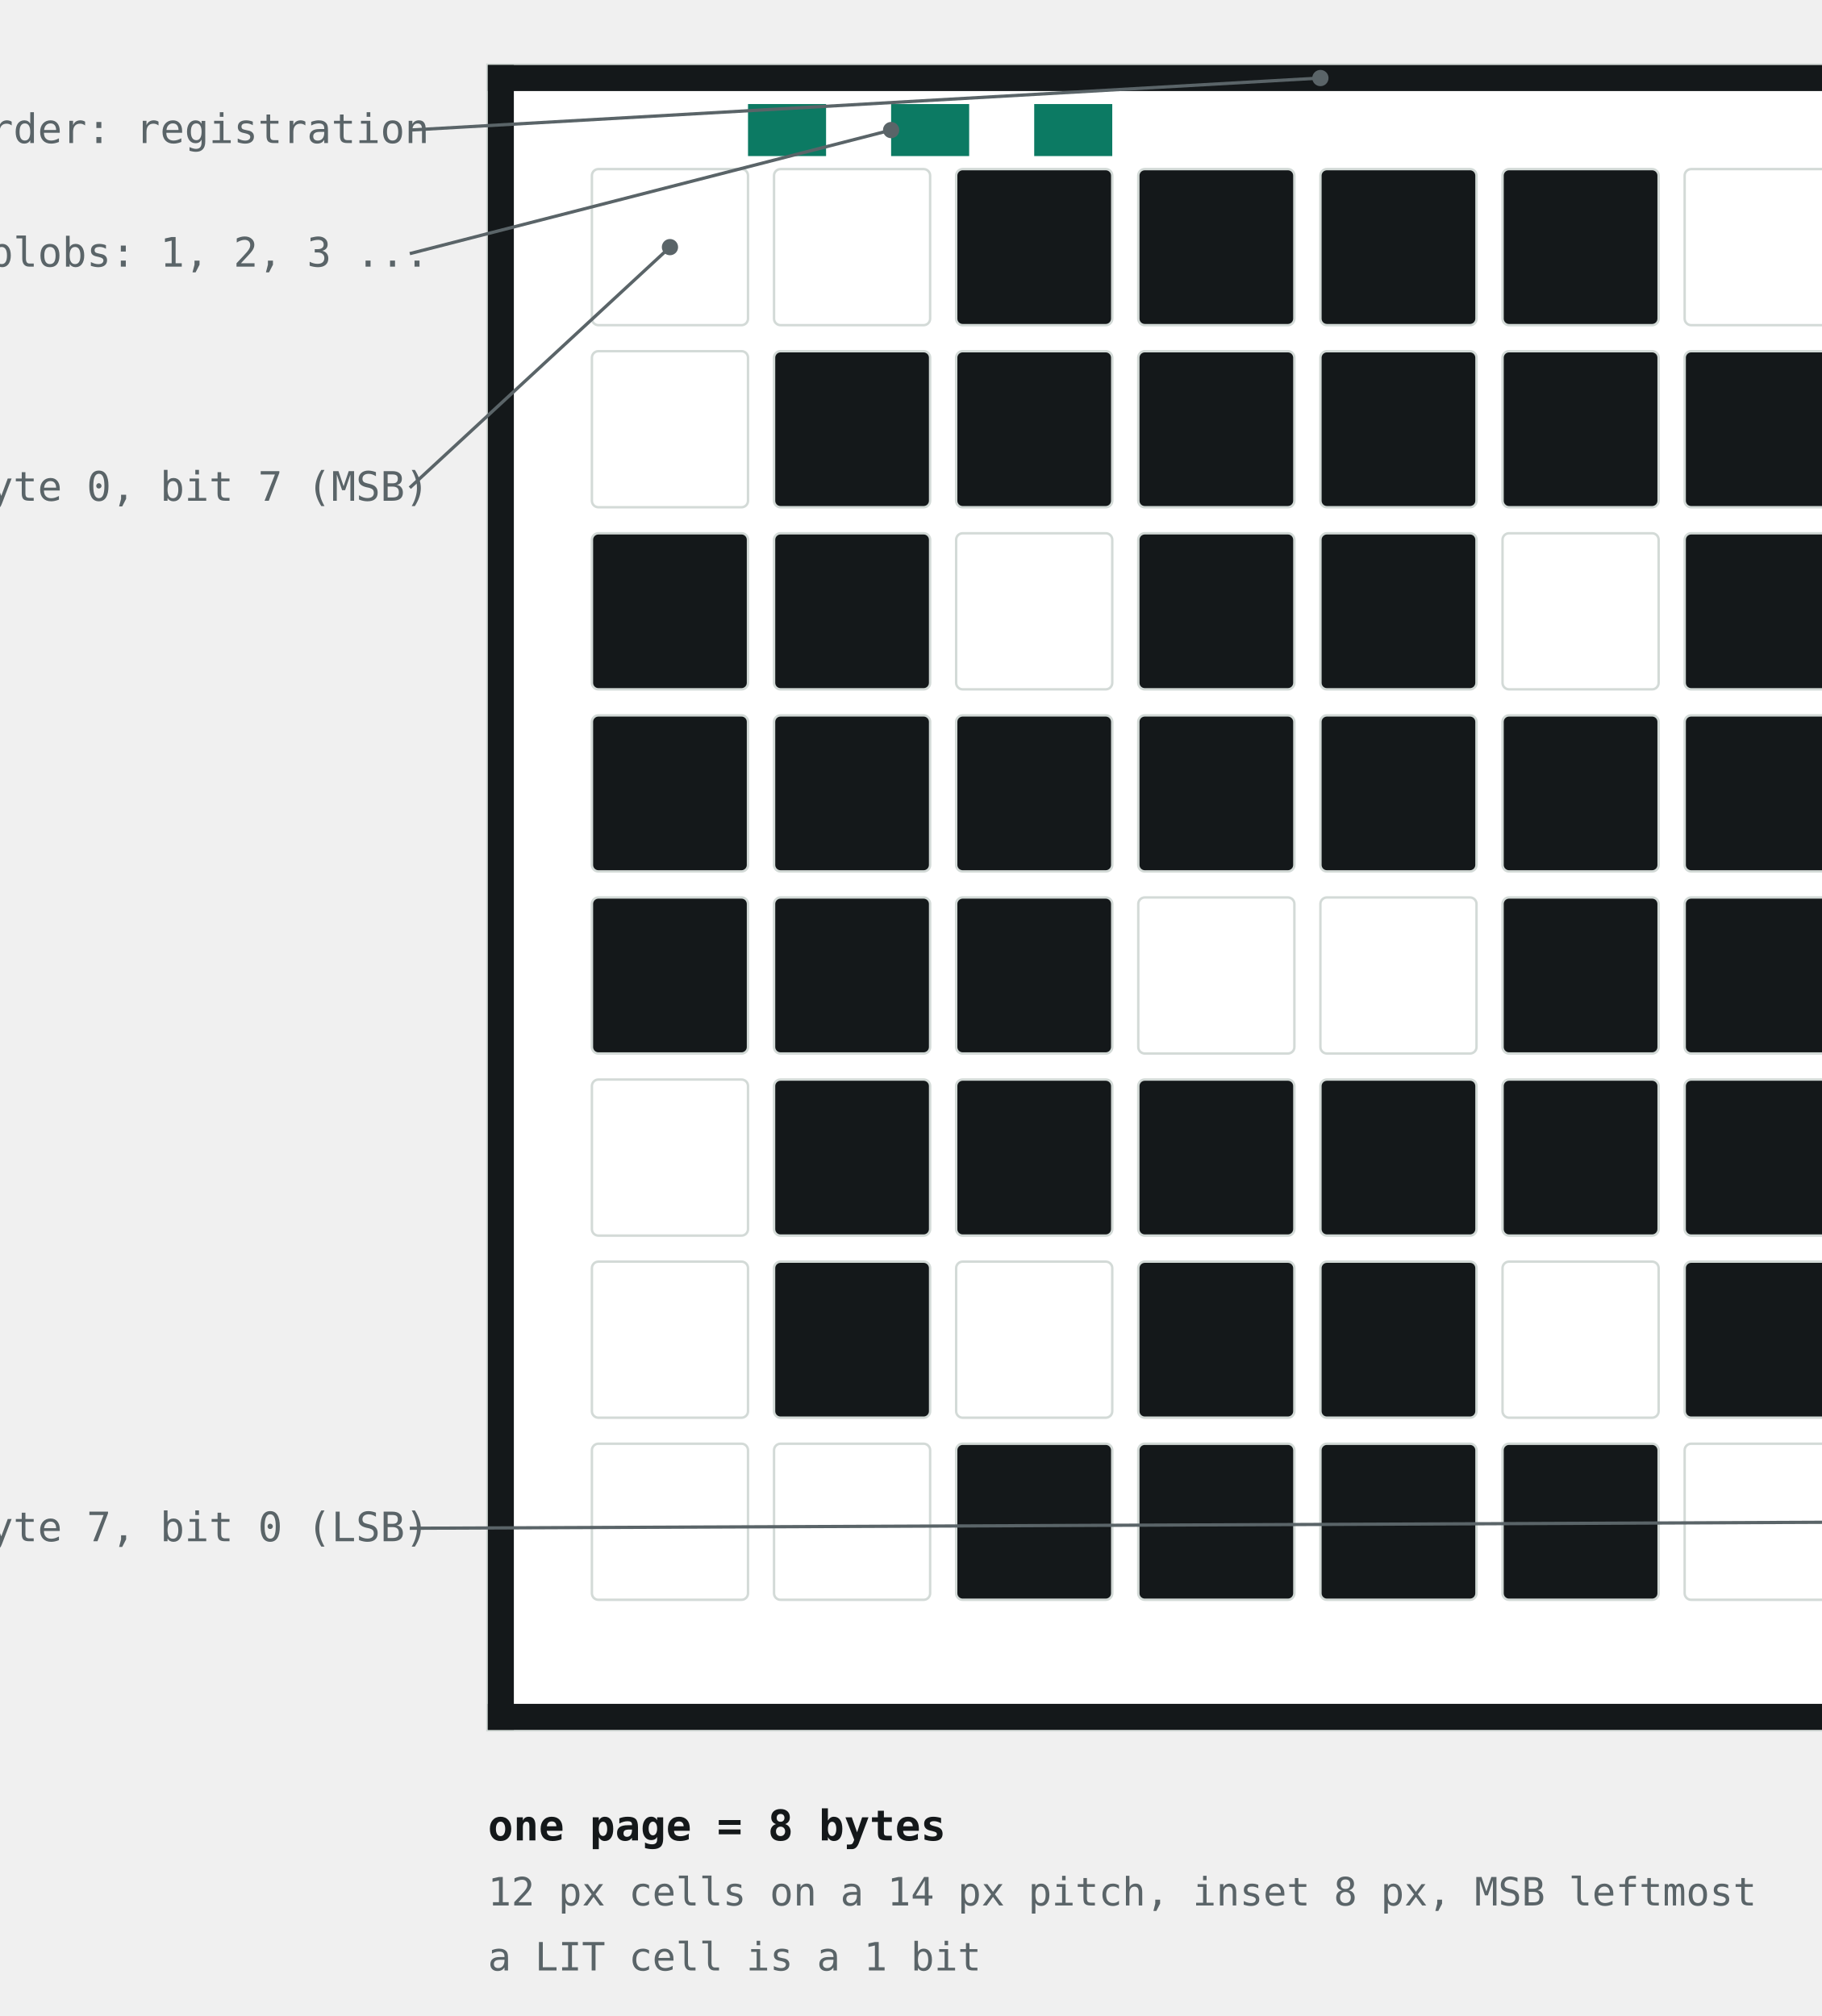
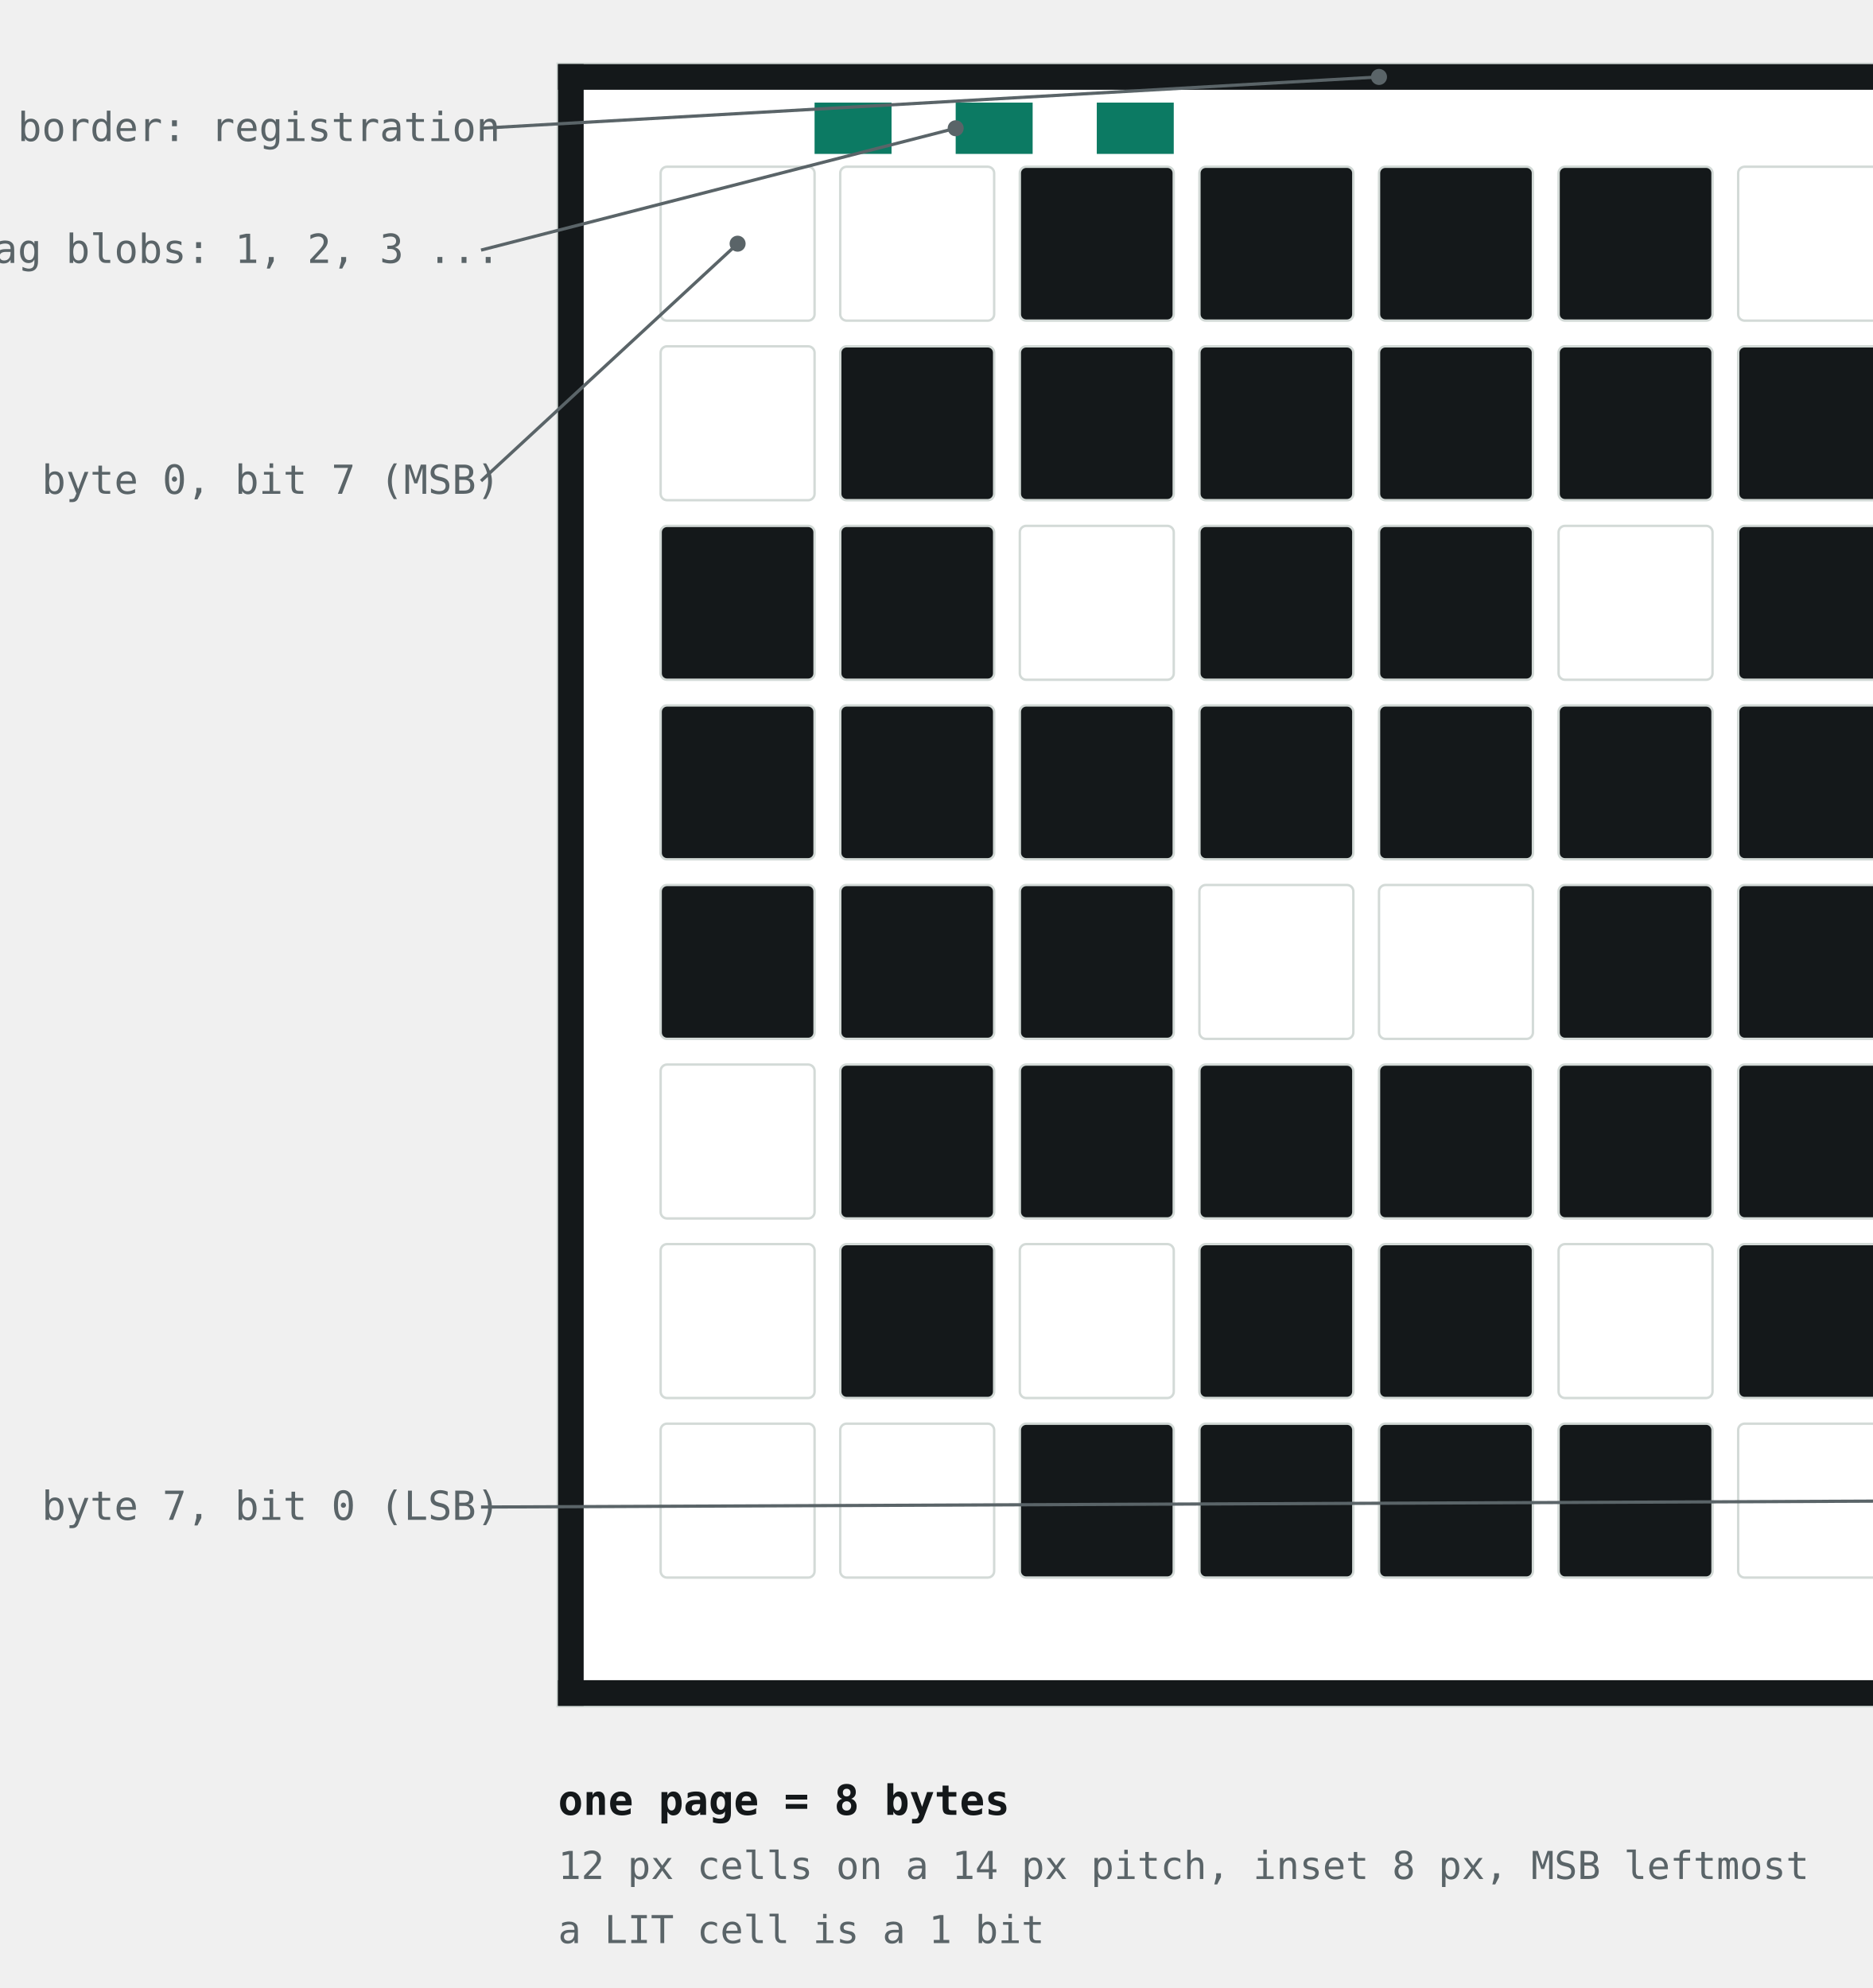
- <svg xmlns="http://www.w3.org/2000/svg" width="560" height="620" viewBox="0 0 560 620" font-family="ui-monospace,SFMono-Regular,Menlo,monospace" role="img" aria-label="layout of one 128 by 128 payload page">
+ <svg xmlns="http://www.w3.org/2000/svg" width="584" height="620" viewBox="-24 0 584 620" font-family="ui-monospace,SFMono-Regular,Menlo,monospace" role="img" aria-label="layout of one 128 by 128 payload page">
  <rect x="150.0" y="20" width="512.0" height="512.0" fill="#FFFFFF" stroke="#D3DAD7" />
  <rect x="150.0" y="20.0" width="512.0" height="8.0" fill="#14181A" />
  <rect x="150.0" y="524.0" width="512.0" height="8.0" fill="#14181A" />
  <rect x="150.0" y="20.0" width="8.0" height="512.0" fill="#14181A" />
  <rect x="654.0" y="20.0" width="8.0" height="512.0" fill="#14181A" />
  <rect x="230.0" y="32.0" width="24.0" height="16.0" fill="#0C7A63" />
  <rect x="274.0" y="32.0" width="24.0" height="16.0" fill="#0C7A63" />
  <rect x="318.0" y="32.0" width="24.0" height="16.0" fill="#0C7A63" />
  <rect x="182.0" y="52.0" width="48.0" height="48.0" rx="2" fill="none" stroke="#D3DAD7" stroke-width="0.75" />
  <rect x="238.0" y="52.0" width="48.0" height="48.0" rx="2" fill="none" stroke="#D3DAD7" stroke-width="0.75" />
  <rect x="294.0" y="52.0" width="48.0" height="48.0" rx="2" fill="#14181A" stroke="#D3DAD7" stroke-width="0.75" />
  <rect x="350.0" y="52.0" width="48.0" height="48.0" rx="2" fill="#14181A" stroke="#D3DAD7" stroke-width="0.75" />
  <rect x="406.0" y="52.0" width="48.0" height="48.0" rx="2" fill="#14181A" stroke="#D3DAD7" stroke-width="0.75" />
  <rect x="462.0" y="52.0" width="48.0" height="48.0" rx="2" fill="#14181A" stroke="#D3DAD7" stroke-width="0.75" />
  <rect x="518.0" y="52.0" width="48.0" height="48.0" rx="2" fill="none" stroke="#D3DAD7" stroke-width="0.75" />
  <rect x="574.0" y="52.0" width="48.0" height="48.0" rx="2" fill="none" stroke="#D3DAD7" stroke-width="0.75" />
  <rect x="182.0" y="108.0" width="48.0" height="48.0" rx="2" fill="none" stroke="#D3DAD7" stroke-width="0.75" />
  <rect x="238.0" y="108.0" width="48.0" height="48.0" rx="2" fill="#14181A" stroke="#D3DAD7" stroke-width="0.75" />
  <rect x="294.0" y="108.0" width="48.0" height="48.0" rx="2" fill="#14181A" stroke="#D3DAD7" stroke-width="0.75" />
  <rect x="350.0" y="108.0" width="48.0" height="48.0" rx="2" fill="#14181A" stroke="#D3DAD7" stroke-width="0.75" />
  <rect x="406.0" y="108.0" width="48.0" height="48.0" rx="2" fill="#14181A" stroke="#D3DAD7" stroke-width="0.75" />
  <rect x="462.0" y="108.0" width="48.0" height="48.0" rx="2" fill="#14181A" stroke="#D3DAD7" stroke-width="0.75" />
  <rect x="518.0" y="108.0" width="48.0" height="48.0" rx="2" fill="#14181A" stroke="#D3DAD7" stroke-width="0.75" />
  <rect x="574.0" y="108.0" width="48.0" height="48.0" rx="2" fill="none" stroke="#D3DAD7" stroke-width="0.75" />
  <rect x="182.0" y="164.0" width="48.0" height="48.0" rx="2" fill="#14181A" stroke="#D3DAD7" stroke-width="0.75" />
  <rect x="238.0" y="164.0" width="48.0" height="48.0" rx="2" fill="#14181A" stroke="#D3DAD7" stroke-width="0.75" />
  <rect x="294.0" y="164.0" width="48.0" height="48.0" rx="2" fill="none" stroke="#D3DAD7" stroke-width="0.75" />
  <rect x="350.0" y="164.0" width="48.0" height="48.0" rx="2" fill="#14181A" stroke="#D3DAD7" stroke-width="0.75" />
  <rect x="406.0" y="164.0" width="48.0" height="48.0" rx="2" fill="#14181A" stroke="#D3DAD7" stroke-width="0.75" />
  <rect x="462.0" y="164.0" width="48.0" height="48.0" rx="2" fill="none" stroke="#D3DAD7" stroke-width="0.75" />
  <rect x="518.0" y="164.0" width="48.0" height="48.0" rx="2" fill="#14181A" stroke="#D3DAD7" stroke-width="0.75" />
  <rect x="574.0" y="164.0" width="48.0" height="48.0" rx="2" fill="#14181A" stroke="#D3DAD7" stroke-width="0.75" />
  <rect x="182.0" y="220.0" width="48.0" height="48.0" rx="2" fill="#14181A" stroke="#D3DAD7" stroke-width="0.75" />
  <rect x="238.0" y="220.0" width="48.0" height="48.0" rx="2" fill="#14181A" stroke="#D3DAD7" stroke-width="0.75" />
  <rect x="294.0" y="220.0" width="48.0" height="48.0" rx="2" fill="#14181A" stroke="#D3DAD7" stroke-width="0.75" />
  <rect x="350.0" y="220.0" width="48.0" height="48.0" rx="2" fill="#14181A" stroke="#D3DAD7" stroke-width="0.75" />
  <rect x="406.0" y="220.0" width="48.0" height="48.0" rx="2" fill="#14181A" stroke="#D3DAD7" stroke-width="0.75" />
  <rect x="462.0" y="220.0" width="48.0" height="48.0" rx="2" fill="#14181A" stroke="#D3DAD7" stroke-width="0.75" />
  <rect x="518.0" y="220.0" width="48.0" height="48.0" rx="2" fill="#14181A" stroke="#D3DAD7" stroke-width="0.75" />
  <rect x="574.0" y="220.0" width="48.0" height="48.0" rx="2" fill="#14181A" stroke="#D3DAD7" stroke-width="0.75" />
  <rect x="182.0" y="276.0" width="48.0" height="48.0" rx="2" fill="#14181A" stroke="#D3DAD7" stroke-width="0.75" />
  <rect x="238.0" y="276.0" width="48.0" height="48.0" rx="2" fill="#14181A" stroke="#D3DAD7" stroke-width="0.75" />
  <rect x="294.0" y="276.0" width="48.0" height="48.0" rx="2" fill="#14181A" stroke="#D3DAD7" stroke-width="0.75" />
  <rect x="350.0" y="276.0" width="48.0" height="48.0" rx="2" fill="none" stroke="#D3DAD7" stroke-width="0.75" />
  <rect x="406.0" y="276.0" width="48.0" height="48.0" rx="2" fill="none" stroke="#D3DAD7" stroke-width="0.75" />
  <rect x="462.0" y="276.0" width="48.0" height="48.0" rx="2" fill="#14181A" stroke="#D3DAD7" stroke-width="0.75" />
  <rect x="518.0" y="276.0" width="48.0" height="48.0" rx="2" fill="#14181A" stroke="#D3DAD7" stroke-width="0.75" />
  <rect x="574.0" y="276.0" width="48.0" height="48.0" rx="2" fill="#14181A" stroke="#D3DAD7" stroke-width="0.75" />
  <rect x="182.0" y="332.0" width="48.0" height="48.0" rx="2" fill="none" stroke="#D3DAD7" stroke-width="0.75" />
  <rect x="238.0" y="332.0" width="48.0" height="48.0" rx="2" fill="#14181A" stroke="#D3DAD7" stroke-width="0.75" />
  <rect x="294.0" y="332.0" width="48.0" height="48.0" rx="2" fill="#14181A" stroke="#D3DAD7" stroke-width="0.75" />
  <rect x="350.0" y="332.0" width="48.0" height="48.0" rx="2" fill="#14181A" stroke="#D3DAD7" stroke-width="0.75" />
  <rect x="406.0" y="332.0" width="48.0" height="48.0" rx="2" fill="#14181A" stroke="#D3DAD7" stroke-width="0.75" />
  <rect x="462.0" y="332.0" width="48.0" height="48.0" rx="2" fill="#14181A" stroke="#D3DAD7" stroke-width="0.75" />
  <rect x="518.0" y="332.0" width="48.0" height="48.0" rx="2" fill="#14181A" stroke="#D3DAD7" stroke-width="0.75" />
  <rect x="574.0" y="332.0" width="48.0" height="48.0" rx="2" fill="none" stroke="#D3DAD7" stroke-width="0.75" />
  <rect x="182.0" y="388.0" width="48.0" height="48.0" rx="2" fill="none" stroke="#D3DAD7" stroke-width="0.75" />
  <rect x="238.0" y="388.0" width="48.0" height="48.0" rx="2" fill="#14181A" stroke="#D3DAD7" stroke-width="0.75" />
  <rect x="294.0" y="388.0" width="48.0" height="48.0" rx="2" fill="none" stroke="#D3DAD7" stroke-width="0.75" />
  <rect x="350.0" y="388.0" width="48.0" height="48.0" rx="2" fill="#14181A" stroke="#D3DAD7" stroke-width="0.75" />
  <rect x="406.0" y="388.0" width="48.0" height="48.0" rx="2" fill="#14181A" stroke="#D3DAD7" stroke-width="0.75" />
  <rect x="462.0" y="388.0" width="48.0" height="48.0" rx="2" fill="none" stroke="#D3DAD7" stroke-width="0.75" />
  <rect x="518.0" y="388.0" width="48.0" height="48.0" rx="2" fill="#14181A" stroke="#D3DAD7" stroke-width="0.75" />
  <rect x="574.0" y="388.0" width="48.0" height="48.0" rx="2" fill="none" stroke="#D3DAD7" stroke-width="0.75" />
  <rect x="182.0" y="444.0" width="48.0" height="48.0" rx="2" fill="none" stroke="#D3DAD7" stroke-width="0.75" />
  <rect x="238.0" y="444.0" width="48.0" height="48.0" rx="2" fill="none" stroke="#D3DAD7" stroke-width="0.75" />
  <rect x="294.0" y="444.0" width="48.0" height="48.0" rx="2" fill="#14181A" stroke="#D3DAD7" stroke-width="0.75" />
  <rect x="350.0" y="444.0" width="48.0" height="48.0" rx="2" fill="#14181A" stroke="#D3DAD7" stroke-width="0.75" />
  <rect x="406.0" y="444.0" width="48.0" height="48.0" rx="2" fill="#14181A" stroke="#D3DAD7" stroke-width="0.75" />
  <rect x="462.0" y="444.0" width="48.0" height="48.0" rx="2" fill="#14181A" stroke="#D3DAD7" stroke-width="0.75" />
  <rect x="518.0" y="444.0" width="48.0" height="48.0" rx="2" fill="none" stroke="#D3DAD7" stroke-width="0.75" />
  <rect x="574.0" y="444.0" width="48.0" height="48.0" rx="2" fill="none" stroke="#D3DAD7" stroke-width="0.75" />
  <line x1="406.0" y1="24.0" x2="126.0" y2="40" stroke="#5A6468" stroke-width="1" />
  <circle cx="406.0" cy="24.0" r="2.5" fill="#5A6468" />
  <text x="132.0" y="44" font-size="12.5" fill="#5A6468" text-anchor="end">2 px lit border: registration</text>
  <line x1="274.0" y1="40.0" x2="126.0" y2="78" stroke="#5A6468" stroke-width="1" />
  <circle cx="274.0" cy="40.0" r="2.5" fill="#5A6468" />
  <text x="132.0" y="82" font-size="12.5" fill="#5A6468" text-anchor="end">page tag blobs: 1, 2, 3 ...</text>
  <line x1="206.0" y1="76.0" x2="126.0" y2="150" stroke="#5A6468" stroke-width="1" />
  <circle cx="206.0" cy="76.0" r="2.5" fill="#5A6468" />
  <text x="132.0" y="154" font-size="12.5" fill="#5A6468" text-anchor="end">byte 0, bit 7 (MSB)</text>
  <line x1="598.0" y1="468.0" x2="126.0" y2="470" stroke="#5A6468" stroke-width="1" />
  <circle cx="598.0" cy="468.0" r="2.5" fill="#5A6468" />
  <text x="132.0" y="474" font-size="12.5" fill="#5A6468" text-anchor="end">byte 7, bit 0 (LSB)</text>
  <text x="150.0" y="566.0" font-size="13" fill="#14181A" font-weight="600">one page = 8 bytes</text>
  <text x="150.0" y="586.0" font-size="12" fill="#5A6468">12 px cells on a 14 px pitch, inset 8 px, MSB leftmost</text>
  <text x="150.0" y="606.0" font-size="12" fill="#5A6468">a LIT cell is a 1 bit</text>
</svg>
